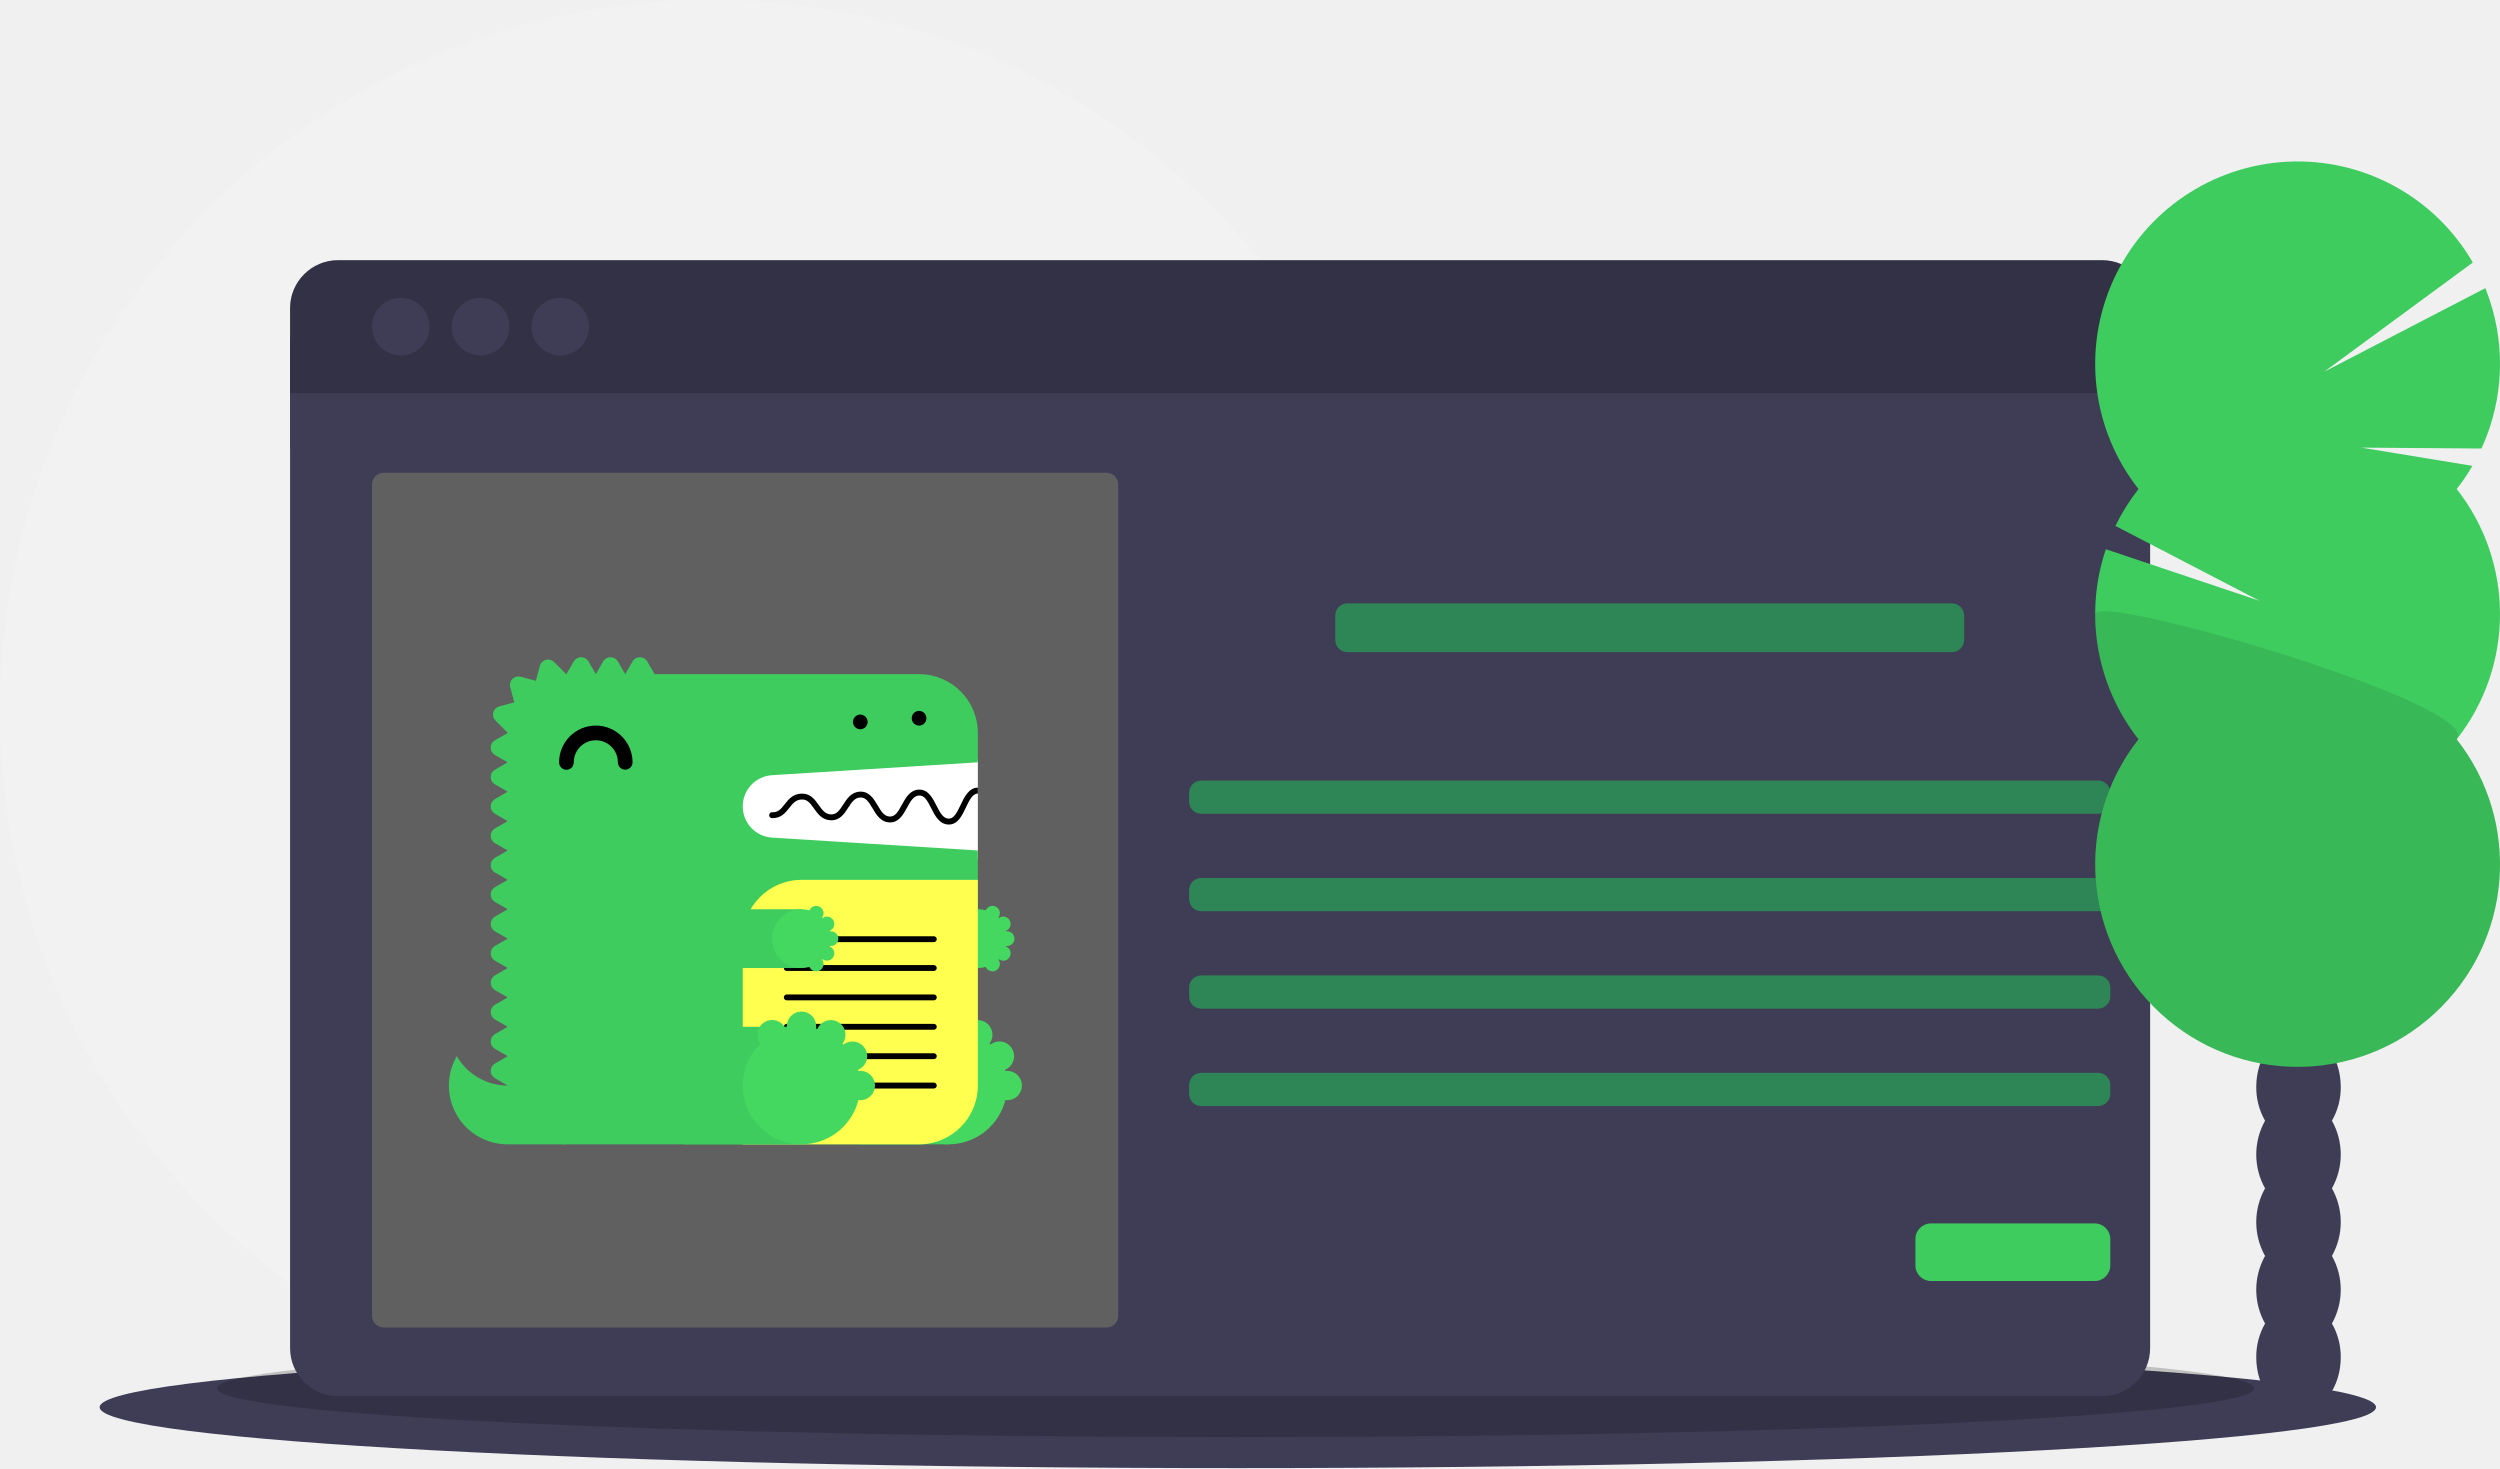
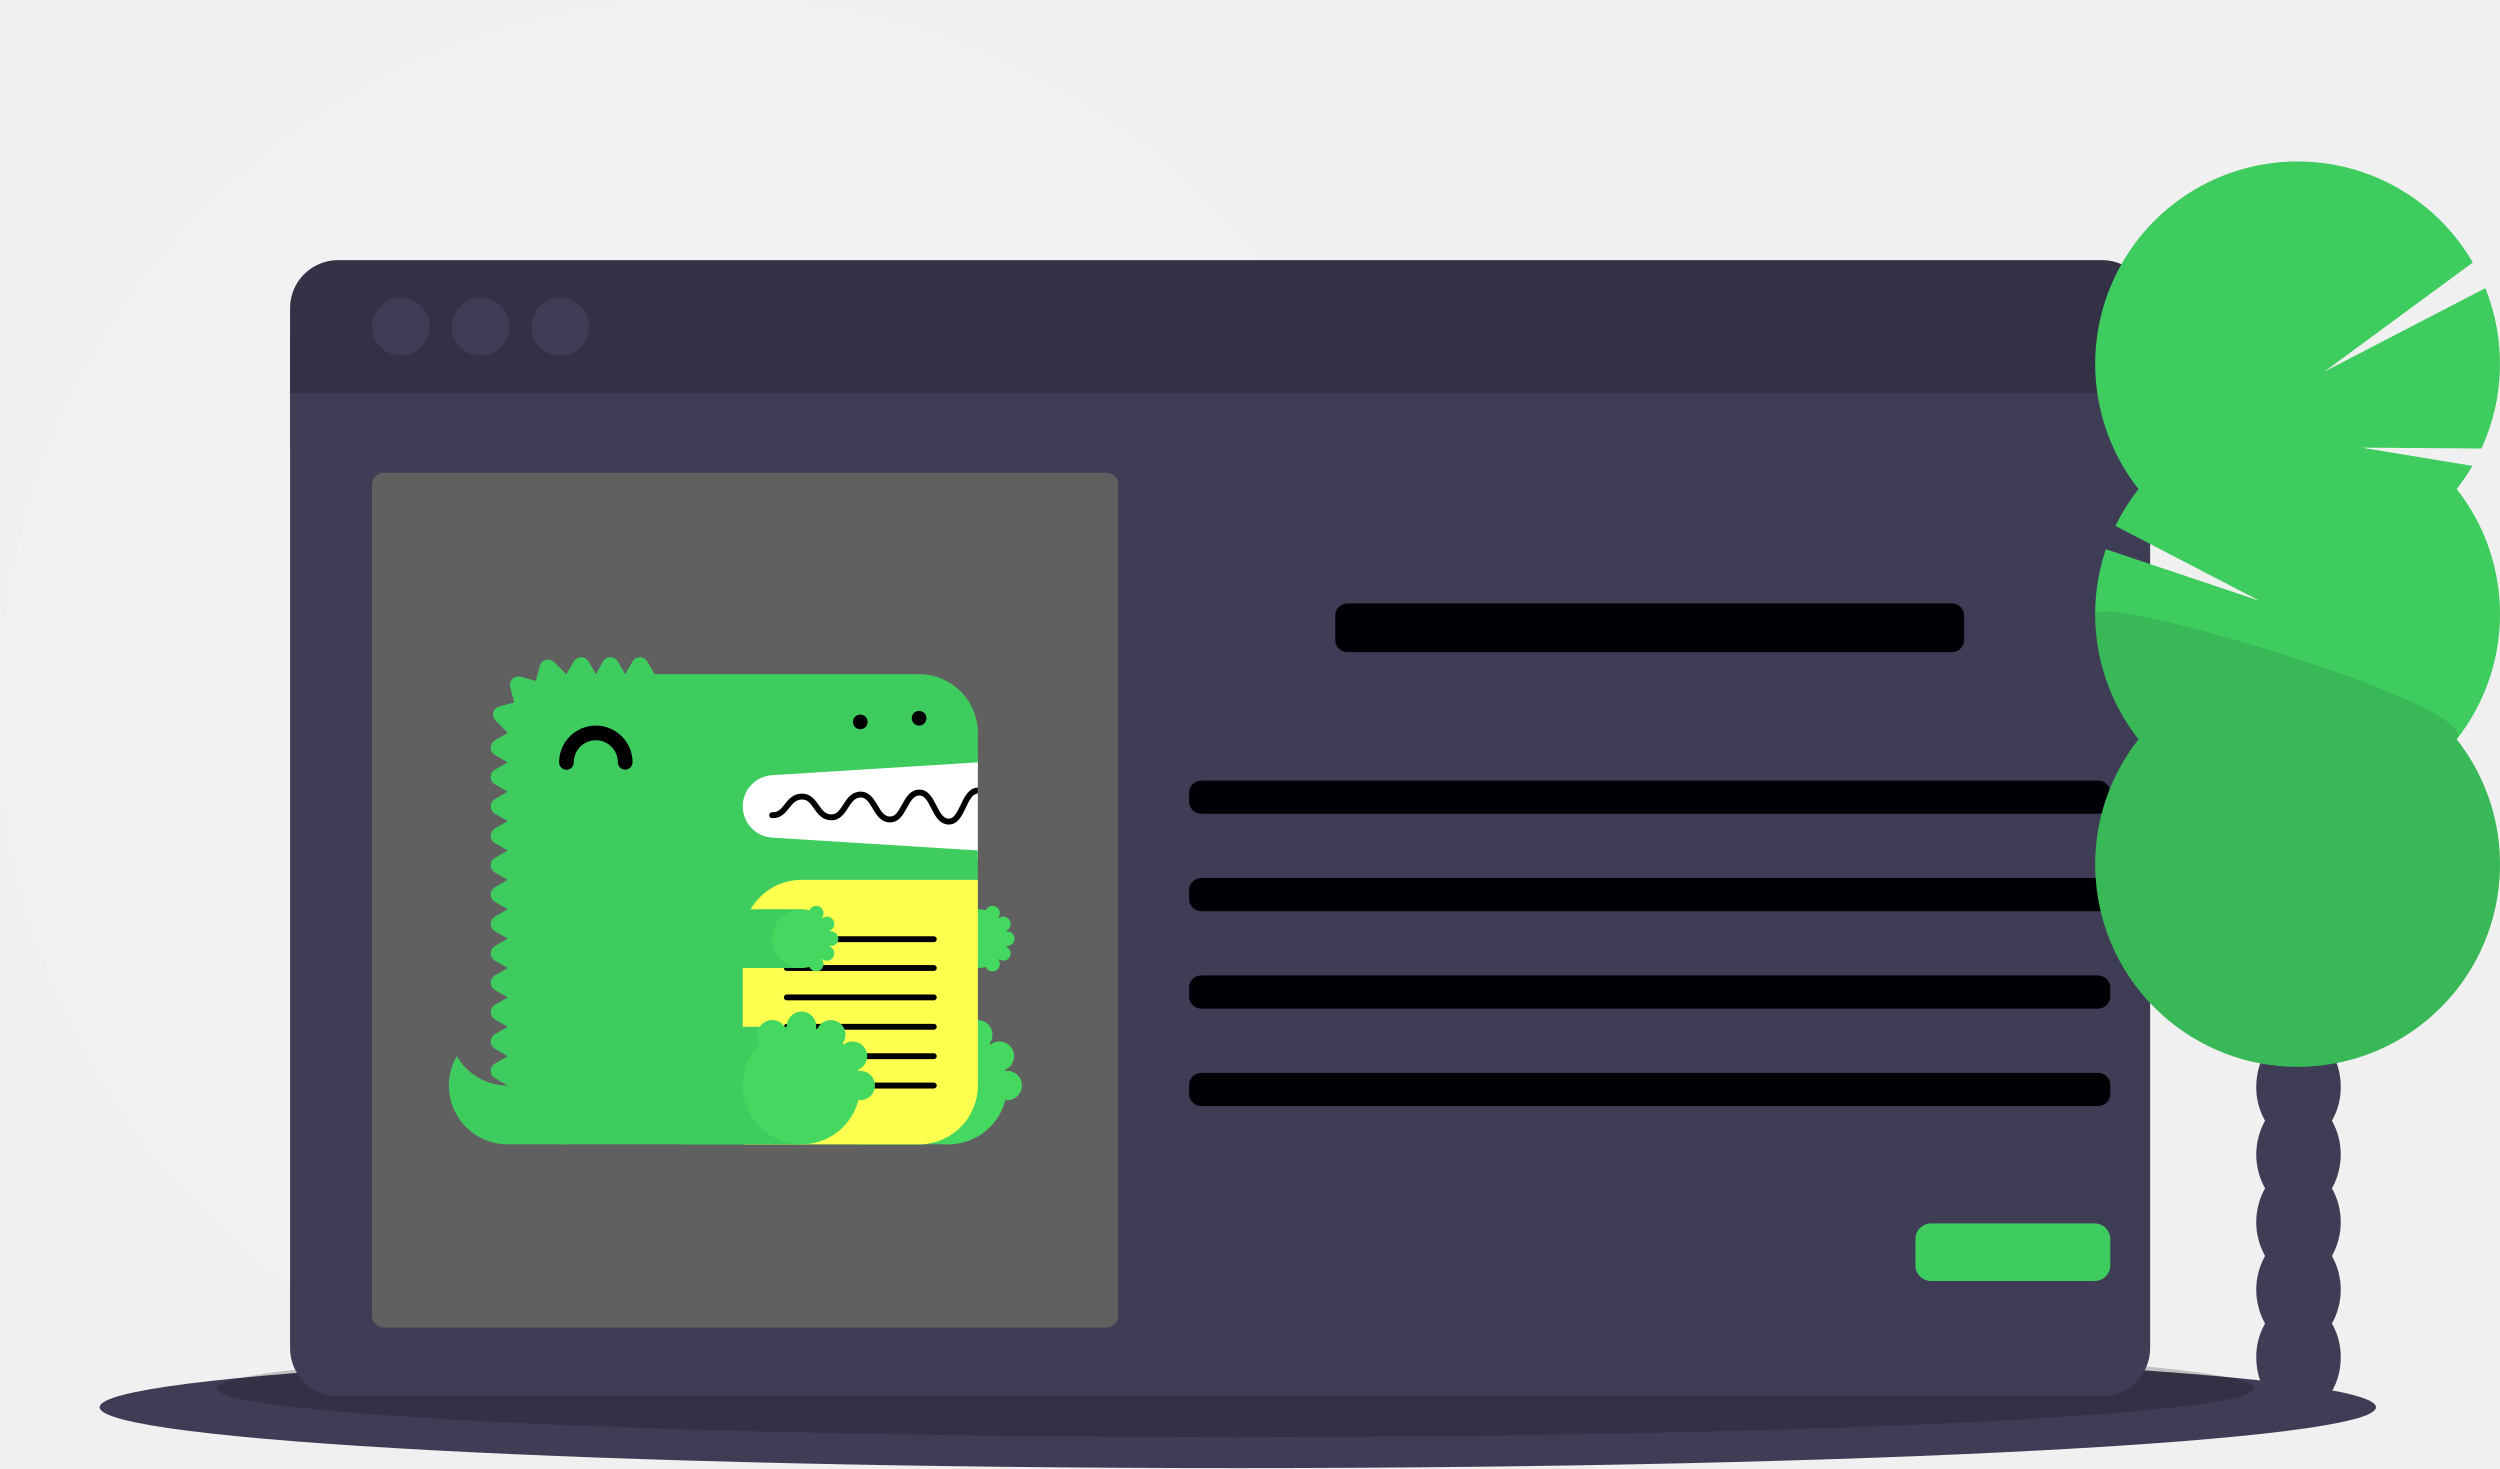
<svg xmlns="http://www.w3.org/2000/svg" width="1129" height="663" viewBox="0 0 1129 663">
  <circle cx="321" cy="321" r="321" fill="#f2f2f2" />
  <ellipse cx="559" cy="635.5" rx="514" ry="27.5" fill="#3f3d56" />
  <ellipse cx="558" cy="627" rx="460" ry="22" opacity="0.2" />
  <rect x="131" y="152.5" width="840" height="50" fill="#3f3d56" />
  <path d="M166.5,727.33A21.67,21.67,0,0,0,188.17,749H984.83A21.67,21.67,0,0,0,1006.5,727.33V296h-840Z" transform="translate(-35.5 -118.5)" fill="#3f3d56" />
  <path d="M984.83,236H188.17A21.67,21.67,0,0,0,166.5,257.67V296h840V257.67A21.67,21.67,0,0,0,984.83,236Z" transform="translate(-35.5 -118.5)" fill="#3f3d56" />
  <path d="M984.83,236H188.17A21.67,21.67,0,0,0,166.5,257.67V296h840V257.67A21.67,21.67,0,0,0,984.83,236Z" transform="translate(-35.5 -118.5)" opacity="0.2" />
  <circle cx="181" cy="147.5" r="13" fill="#3f3d56" />
  <circle cx="217" cy="147.5" r="13" fill="#3f3d56" />
  <circle cx="253" cy="147.5" r="13" fill="#3f3d56" />
  <rect x="168" y="213.5" width="337" height="386" rx="5.335" fill="#606060" />
-   <rect x="603" y="272.5" width="284" height="22" rx="5.476" fill="#2e8555" />
-   <rect x="537" y="352.5" width="416" height="15" rx="5.476" fill="#2e8555" />
-   <rect x="537" y="396.5" width="416" height="15" rx="5.476" fill="#2e8555" />
-   <rect x="537" y="440.5" width="416" height="15" rx="5.476" fill="#2e8555" />
-   <rect x="537" y="484.5" width="416" height="15" rx="5.476" fill="#2e8555" />
+   <rect x="603" y="272.5" width="284" height="22" rx="5.476" fill="#000005" />
+   <rect x="537" y="352.5" width="416" height="15" rx="5.476" fill="#000005" />
+   <rect x="537" y="396.5" width="416" height="15" rx="5.476" fill="#000005" />
+   <rect x="537" y="440.5" width="416" height="15" rx="5.476" fill="#000005" />
+   <rect x="537" y="484.5" width="416" height="15" rx="5.476" fill="#000005" />
  <rect x="865" y="552.5" width="88" height="26" rx="7.028" fill="#3ecc5f" />
  <path d="M1088.603,624.616a30.114,30.114,0,0,0,3.983-15.266c0-13.797-8.544-24.981-19.083-24.981s-19.083,11.184-19.083,24.981a30.114,30.114,0,0,0,3.983,15.266,31.248,31.248,0,0,0,0,30.532,31.248,31.248,0,0,0,0,30.532,31.248,31.248,0,0,0,0,30.532,30.114,30.114,0,0,0-3.983,15.266c0,13.797,8.544,24.981,19.083,24.981s19.083-11.184,19.083-24.981a30.114,30.114,0,0,0-3.983-15.266,31.248,31.248,0,0,0,0-30.532,31.248,31.248,0,0,0,0-30.532,31.248,31.248,0,0,0,0-30.532Z" transform="translate(-35.5 -118.5)" fill="#3f3d56" />
  <ellipse cx="1038.003" cy="460.318" rx="19.083" ry="24.981" fill="#3f3d56" />
  <ellipse cx="1038.003" cy="429.786" rx="19.083" ry="24.981" fill="#3f3d56" />
  <path d="M1144.939,339.345a91.611,91.611,0,0,0,7.107-10.461l-50.141-8.235,54.229.403a91.566,91.566,0,0,0,1.746-72.426l-72.754,37.741,67.097-49.321a91.413,91.413,0,1,0-150.971,102.298,91.458,91.458,0,0,0-10.425,16.669l65.087,33.814-69.4-23.292a91.46,91.46,0,0,0,14.738,85.837,91.406,91.406,0,1,0,143.689,0,91.418,91.418,0,0,0,0-113.029Z" transform="translate(-35.5 -118.5)" fill="#3ecc5f" fill-rule="evenodd" />
  <path d="M981.688,395.859a91.013,91.013,0,0,0,19.561,56.514,91.406,91.406,0,1,0,143.689,0C1157.19,436.821,981.688,385.6,981.688,395.859Z" transform="translate(-35.5 -118.5)" opacity="0.1" />
  <path d="M365.62,461.436H477.094v45.12H365.62Z" transform="translate(-35.5 -118.5)" fill="#fff" fill-rule="evenodd" />
  <path d="M264.763,608.741a26.509,26.509,0,0,1-22.962-13.271,26.51,26.51,0,0,0,22.962,39.812H291.304V608.741Z" transform="translate(-35.5 -118.5)" fill="#3ecc5f" fill-rule="evenodd" />
  <path d="M384.172,468.571l92.922-5.807V449.493a26.541,26.541,0,0,0-26.541-26.541H331.116l-3.318-5.746a3.83,3.83,0,0,0-6.635,0l-3.318,5.746-3.318-5.746a3.83,3.83,0,0,0-6.635,0l-3.318,5.746L301.257,417.205a3.83,3.83,0,0,0-6.635,0L291.304,422.951c-.029,0-.056.004-.086.004l-5.497-5.495a3.829,3.829,0,0,0-6.407,1.717l-1.817,6.773L270.607,424.103a3.83,3.83,0,0,0-4.691,4.693l1.845,6.891-6.771,1.814a3.832,3.832,0,0,0-1.72,6.41l5.497,5.497c0,.028-.004.056-.004.085l-5.746,3.318a3.83,3.83,0,0,0,0,6.635l5.746,3.318L259.016,466.081a3.83,3.83,0,0,0,0,6.635l5.746,3.318-5.746,3.318a3.83,3.83,0,0,0,0,6.635l5.746,3.318-5.746,3.318a3.83,3.83,0,0,0,0,6.635l5.746,3.318-5.746,3.318a3.83,3.83,0,0,0,0,6.635l5.746,3.318-5.746,3.318a3.83,3.83,0,0,0,0,6.635l5.746,3.318-5.746,3.318a3.83,3.83,0,0,0,0,6.635l5.746,3.318-5.746,3.318a3.83,3.83,0,0,0,0,6.635l5.746,3.318L259.016,558.976a3.83,3.83,0,0,0,0,6.635l5.746,3.318-5.746,3.318a3.83,3.83,0,0,0,0,6.635l5.746,3.318-5.746,3.318a3.83,3.83,0,0,0,0,6.635l5.746,3.318-5.746,3.318a3.83,3.83,0,0,0,0,6.635l5.746,3.318A26.541,26.541,0,0,0,291.304,635.283H450.553A26.541,26.541,0,0,0,477.094,608.741V502.575l-92.922-5.807a14.126,14.126,0,0,1,0-28.198" transform="translate(-35.5 -118.5)" fill="#3ecc5f" fill-rule="evenodd" />
  <path d="M424.011,635.283h39.812V582.2H424.011Z" transform="translate(-35.5 -118.5)" fill="#3ecc5f" fill-rule="evenodd" />
  <path d="M490.365,602.106a6.602,6.602,0,0,0-.848.085c-.05-.199-.098-.399-.154-.599A6.627,6.627,0,1,0,482.806,590.21q-.22-.225-.445-.446a6.624,6.624,0,1,0-11.397-6.564c-.196-.056-.394-.102-.591-.153a6.64,6.64,0,1,0-13.101,0c-.196.05-.394.097-.591.153a6.628,6.628,0,1,0-11.397,6.564,26.528,26.528,0,1,0,44.231,25.528,6.621,6.621,0,1,0,.848-13.186" transform="translate(-35.5 -118.5)" fill="#44d860" fill-rule="evenodd" />
  <path d="M437.282,555.658H477.094V529.117H437.282Z" transform="translate(-35.5 -118.5)" fill="#3ecc5f" fill-rule="evenodd" />
  <path d="M490.365,545.705a3.318,3.318,0,0,0,0-6.635,3.411,3.411,0,0,0-.423.042c-.027-.1-.049-.199-.077-.299a3.319,3.319,0,0,0-1.278-6.379,3.282,3.282,0,0,0-2.001.687q-.109-.113-.223-.223a3.282,3.282,0,0,0,.671-1.983,3.318,3.318,0,0,0-6.37-1.299,13.271,13.271,0,1,0,0,25.541,3.318,3.318,0,0,0,6.37-1.299,3.282,3.282,0,0,0-.671-1.983q.113-.109.223-.223a3.282,3.282,0,0,0,2.001.687,3.318,3.318,0,0,0,1.278-6.379c.028-.098.05-.199.077-.299a3.413,3.413,0,0,0,.423.042" transform="translate(-35.5 -118.5)" fill="#44d860" fill-rule="evenodd" />
  <path d="M317.845,466.081a3.318,3.318,0,0,1-3.318-3.318,9.953,9.953,0,1,0-19.906,0,3.318,3.318,0,1,1-6.635,0,16.588,16.588,0,1,1,33.177,0,3.318,3.318,0,0,1-3.318,3.318" transform="translate(-35.5 -118.5)" fill-rule="evenodd" />
  <path d="M370.928,635.283h79.624A26.541,26.541,0,0,0,477.094,608.741v-92.895H397.47a26.541,26.541,0,0,0-26.541,26.541Z" transform="translate(-35.5 -118.5)" fill="#ffff50" fill-rule="evenodd" />
  <path d="M457.214,556.985H390.808a1.327,1.327,0,0,1,0-2.654h66.407a1.327,1.327,0,0,1,0,2.654m0,26.541H390.808a1.327,1.327,0,1,1,0-2.654h66.407a1.327,1.327,0,0,1,0,2.654m0,26.541H390.808a1.327,1.327,0,1,1,0-2.654h66.407a1.327,1.327,0,0,1,0,2.654m0-66.107H390.808a1.327,1.327,0,0,1,0-2.654h66.407a1.327,1.327,0,0,1,0,2.654m0,26.295H390.808a1.327,1.327,0,0,1,0-2.654h66.407a1.327,1.327,0,0,1,0,2.654m0,26.541H390.808a1.327,1.327,0,0,1,0-2.654h66.407a1.327,1.327,0,0,1,0,2.654M477.094,474.191c-.016,0-.029-.008-.045-.007-4.101.139-6.041,4.241-7.753,7.86-1.786,3.782-3.168,6.241-5.432,6.167-2.507-.09-3.94-2.922-5.458-5.919-1.744-3.442-3.734-7.347-7.913-7.201-4.042.138-5.989,3.708-7.706,6.857-1.827,3.355-3.071,5.395-5.469,5.3-2.557-.093-3.916-2.395-5.489-5.06-1.753-2.967-3.78-6.304-7.878-6.189-3.973.137-5.925,3.165-7.648,5.839-1.822,2.827-3.099,4.549-5.527,4.447-2.618-.093-3.971-2.004-5.535-4.216-1.757-2.486-3.737-5.299-7.823-5.162-3.886.133-5.838,2.614-7.559,4.801-1.635,2.076-2.912,3.718-5.612,3.615a1.328,1.328,0,1,0-.096,2.654c4.004.134,6.032-2.389,7.793-4.628,1.562-1.985,2.91-3.699,5.564-3.789,2.556-.109,3.754,1.48,5.567,4.041,1.721,2.434,3.675,5.194,7.605,5.336,4.118.138,6.099-2.939,7.854-5.663,1.569-2.434,2.922-4.535,5.507-4.624,2.379-.089,3.675,1.792,5.501,4.885,1.721,2.916,3.671,6.219,7.68,6.365,4.147.143,6.15-3.477,7.895-6.682,1.512-2.771,2.938-5.388,5.466-5.476,2.379-.056,3.62,2.117,5.456,5.746,1.715,3.388,3.659,7.226,7.73,7.373l.224.004c4.066,0,5.996-4.081,7.704-7.689,1.512-3.198,2.942-6.211,5.397-6.334Z" transform="translate(-35.5 -118.5)" fill-rule="evenodd" />
  <path d="M344.387,635.283h53.083V582.2H344.387Z" transform="translate(-35.5 -118.5)" fill="#3ecc5f" fill-rule="evenodd" />
  <path d="M424.011,602.106a6.602,6.602,0,0,0-.848.085c-.05-.199-.098-.399-.154-.599A6.627,6.627,0,1,0,416.452,590.21q-.22-.225-.445-.446a6.624,6.624,0,1,0-11.397-6.564c-.196-.056-.394-.102-.591-.153a6.64,6.64,0,1,0-13.101,0c-.196.05-.394.097-.591.153a6.628,6.628,0,1,0-11.397,6.564,26.528,26.528,0,1,0,44.231,25.528,6.621,6.621,0,1,0,.848-13.186" transform="translate(-35.5 -118.5)" fill="#44d860" fill-rule="evenodd" />
  <path d="M344.387,555.658h53.083V529.117H344.387Z" transform="translate(-35.5 -118.5)" fill="#3ecc5f" fill-rule="evenodd" />
  <path d="M410.74,545.705a3.318,3.318,0,1,0,0-6.635,3.411,3.411,0,0,0-.423.042c-.027-.1-.049-.199-.077-.299a3.319,3.319,0,0,0-1.278-6.379,3.282,3.282,0,0,0-2.001.687q-.109-.113-.223-.223a3.282,3.282,0,0,0,.671-1.983,3.318,3.318,0,0,0-6.37-1.299,13.271,13.271,0,1,0,0,25.541,3.318,3.318,0,0,0,6.37-1.299,3.282,3.282,0,0,0-.671-1.983q.113-.109.223-.223a3.282,3.282,0,0,0,2.001.687,3.318,3.318,0,0,0,1.278-6.379c.028-.098.05-.199.077-.299a3.413,3.413,0,0,0,.423.042" transform="translate(-35.5 -118.5)" fill="#44d860" fill-rule="evenodd" />
  <path d="M424.011,447.834a3.603,3.603,0,0,1-.65-.066,3.344,3.344,0,0,1-.624-.186,3.447,3.447,0,0,1-.572-.305,5.027,5.027,0,0,1-.504-.411,3.887,3.887,0,0,1-.41-.504,3.275,3.275,0,0,1-.557-1.845,3.602,3.602,0,0,1,.066-.65,3.826,3.826,0,0,1,.184-.624,3.489,3.489,0,0,1,.307-.571,3.197,3.197,0,0,1,.914-.916,3.447,3.447,0,0,1,.572-.305,3.344,3.344,0,0,1,.624-.186,3.069,3.069,0,0,1,1.301,0,3.223,3.223,0,0,1,1.194.491,5.028,5.028,0,0,1,.504.411,4.88,4.88,0,0,1,.411.504,3.382,3.382,0,0,1,.305.571,3.478,3.478,0,0,1,.252,1.274A3.364,3.364,0,0,1,426.36,446.865a5.027,5.027,0,0,1-.504.411,3.306,3.306,0,0,1-1.845.557m26.541-1.659a3.388,3.388,0,0,1-2.35-.969,5.042,5.042,0,0,1-.41-.504,3.275,3.275,0,0,1-.557-1.845,3.387,3.387,0,0,1,.967-2.349,5.026,5.026,0,0,1,.504-.411,3.447,3.447,0,0,1,.572-.305,3.343,3.343,0,0,1,.624-.186,3.07,3.07,0,0,1,1.301,0,3.224,3.224,0,0,1,1.194.491,5.026,5.026,0,0,1,.504.411,3.388,3.388,0,0,1,.969,2.349,3.726,3.726,0,0,1-.066.65,3.374,3.374,0,0,1-.186.624,4.715,4.715,0,0,1-.305.571,4.88,4.88,0,0,1-.411.504,5.026,5.026,0,0,1-.504.411,3.305,3.305,0,0,1-1.845.557" transform="translate(-35.5 -118.5)" fill-rule="evenodd" />
</svg>
